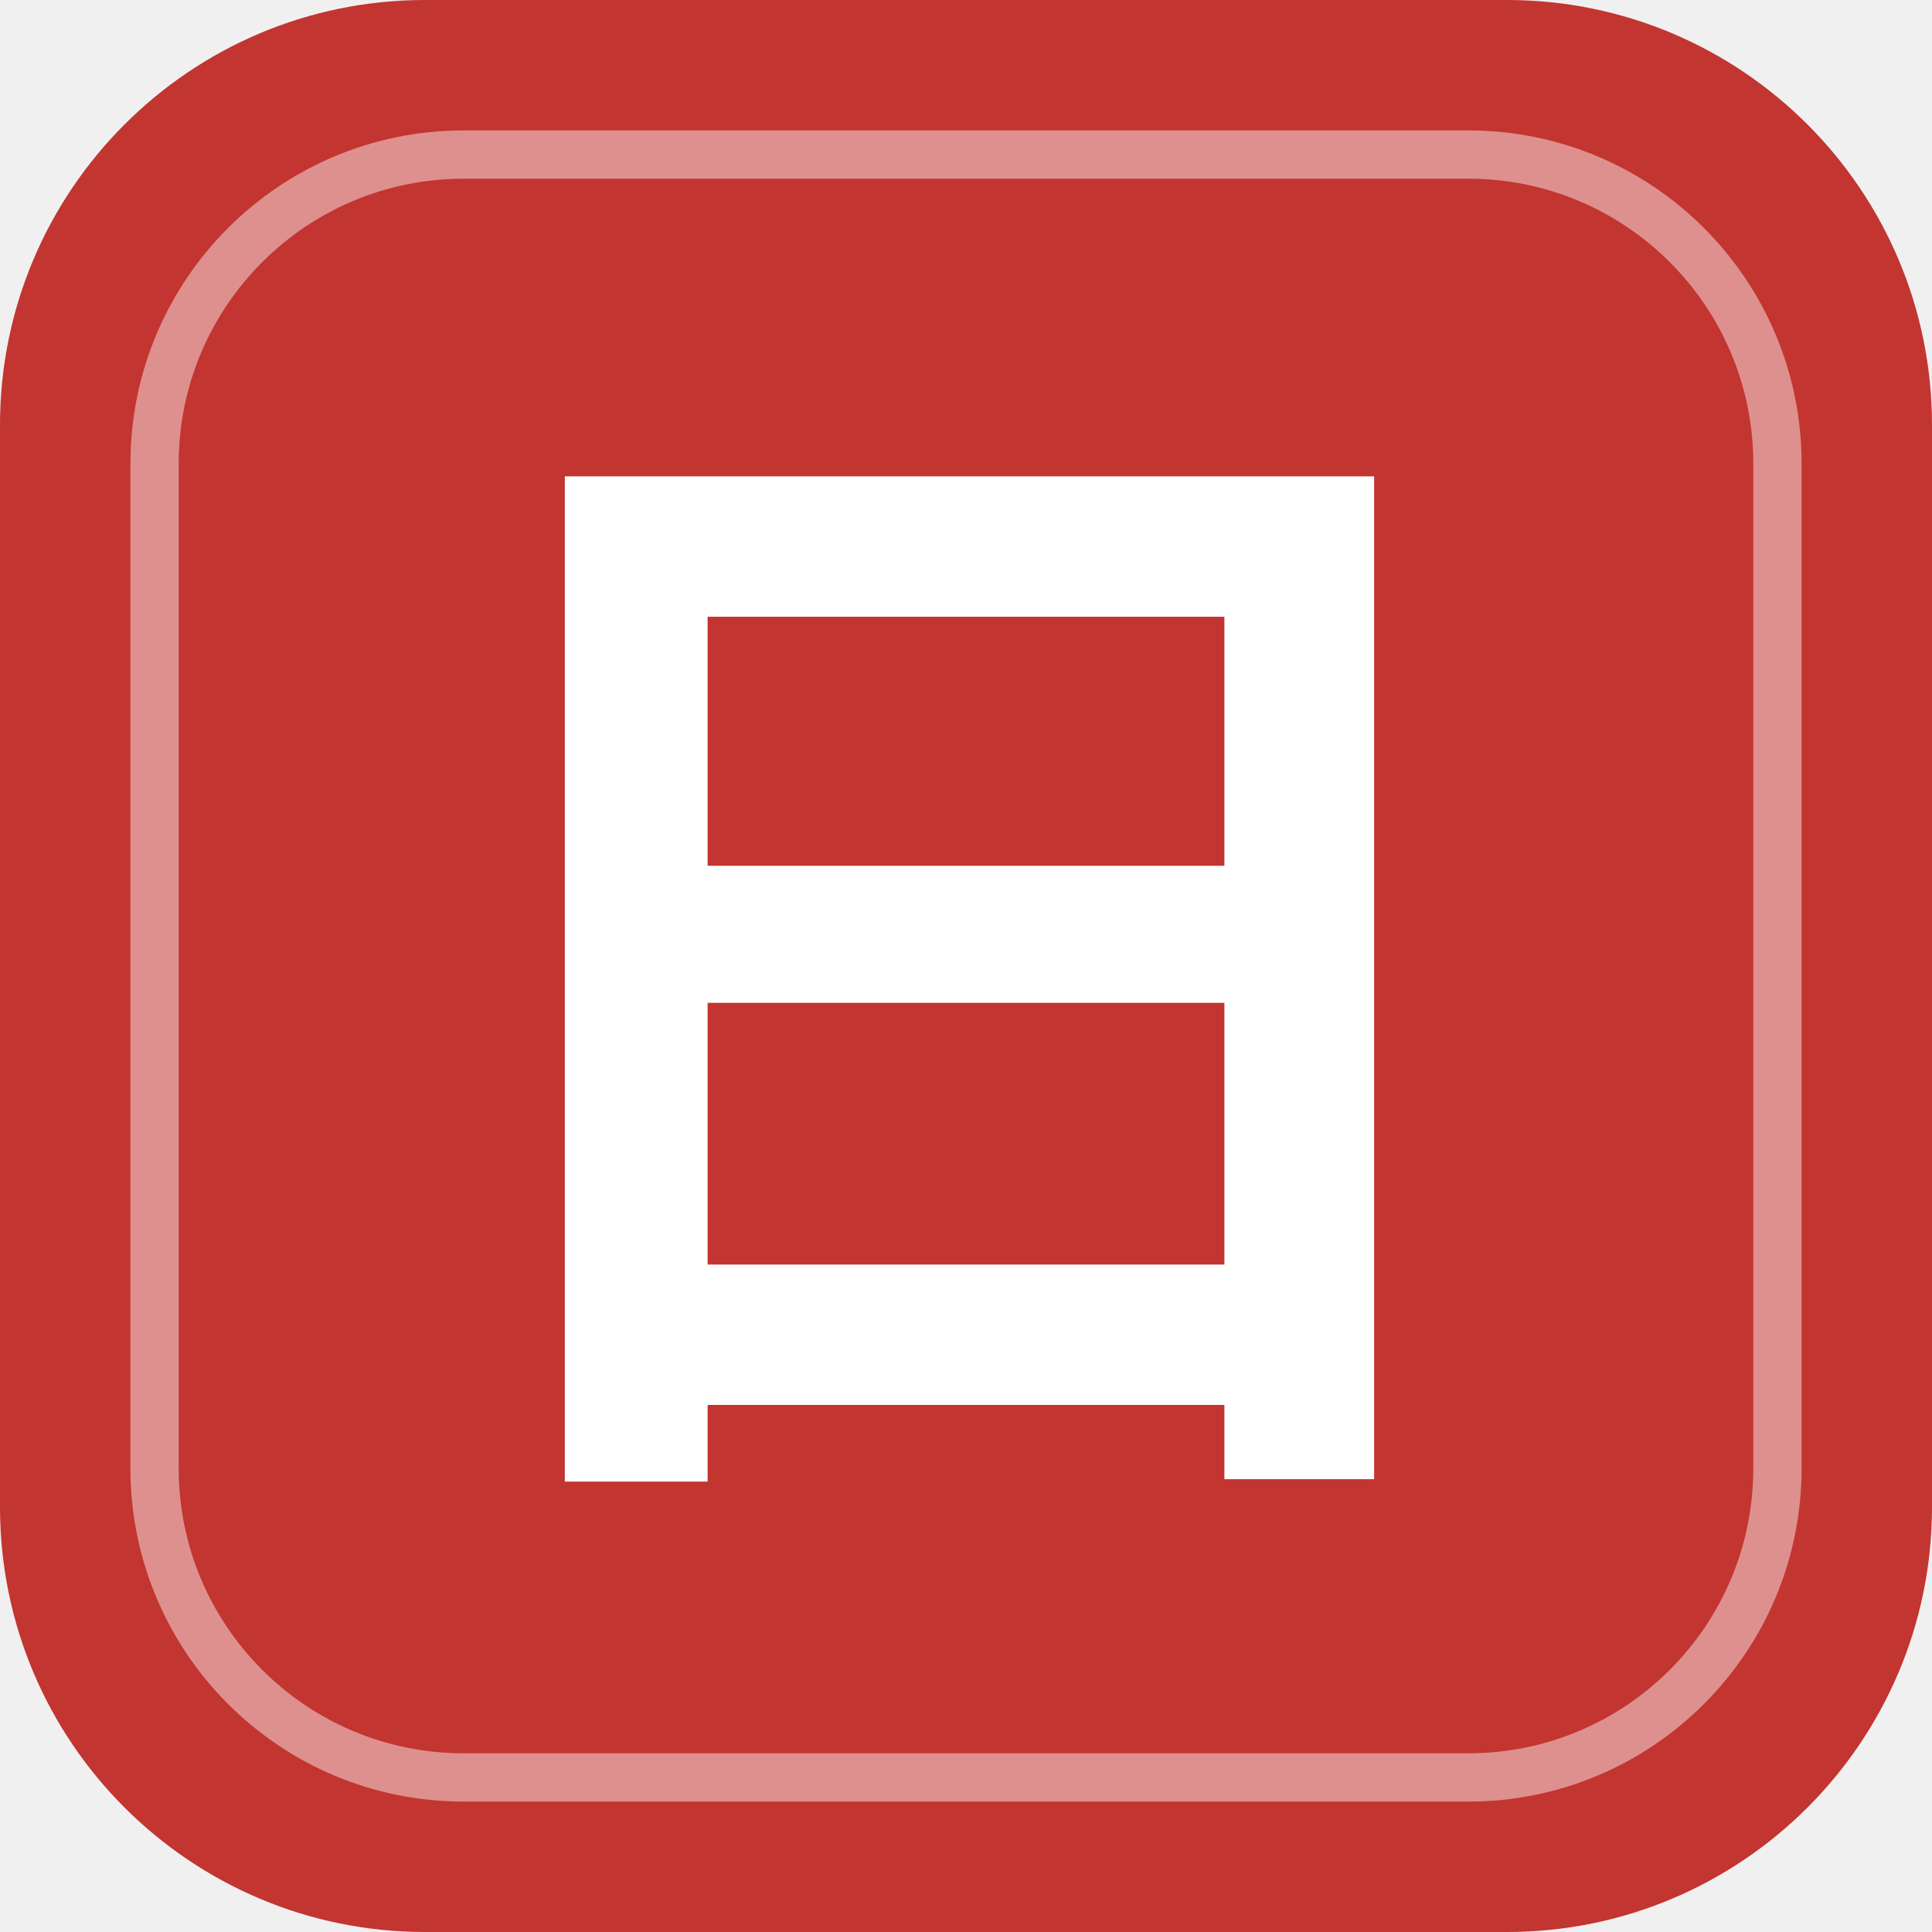
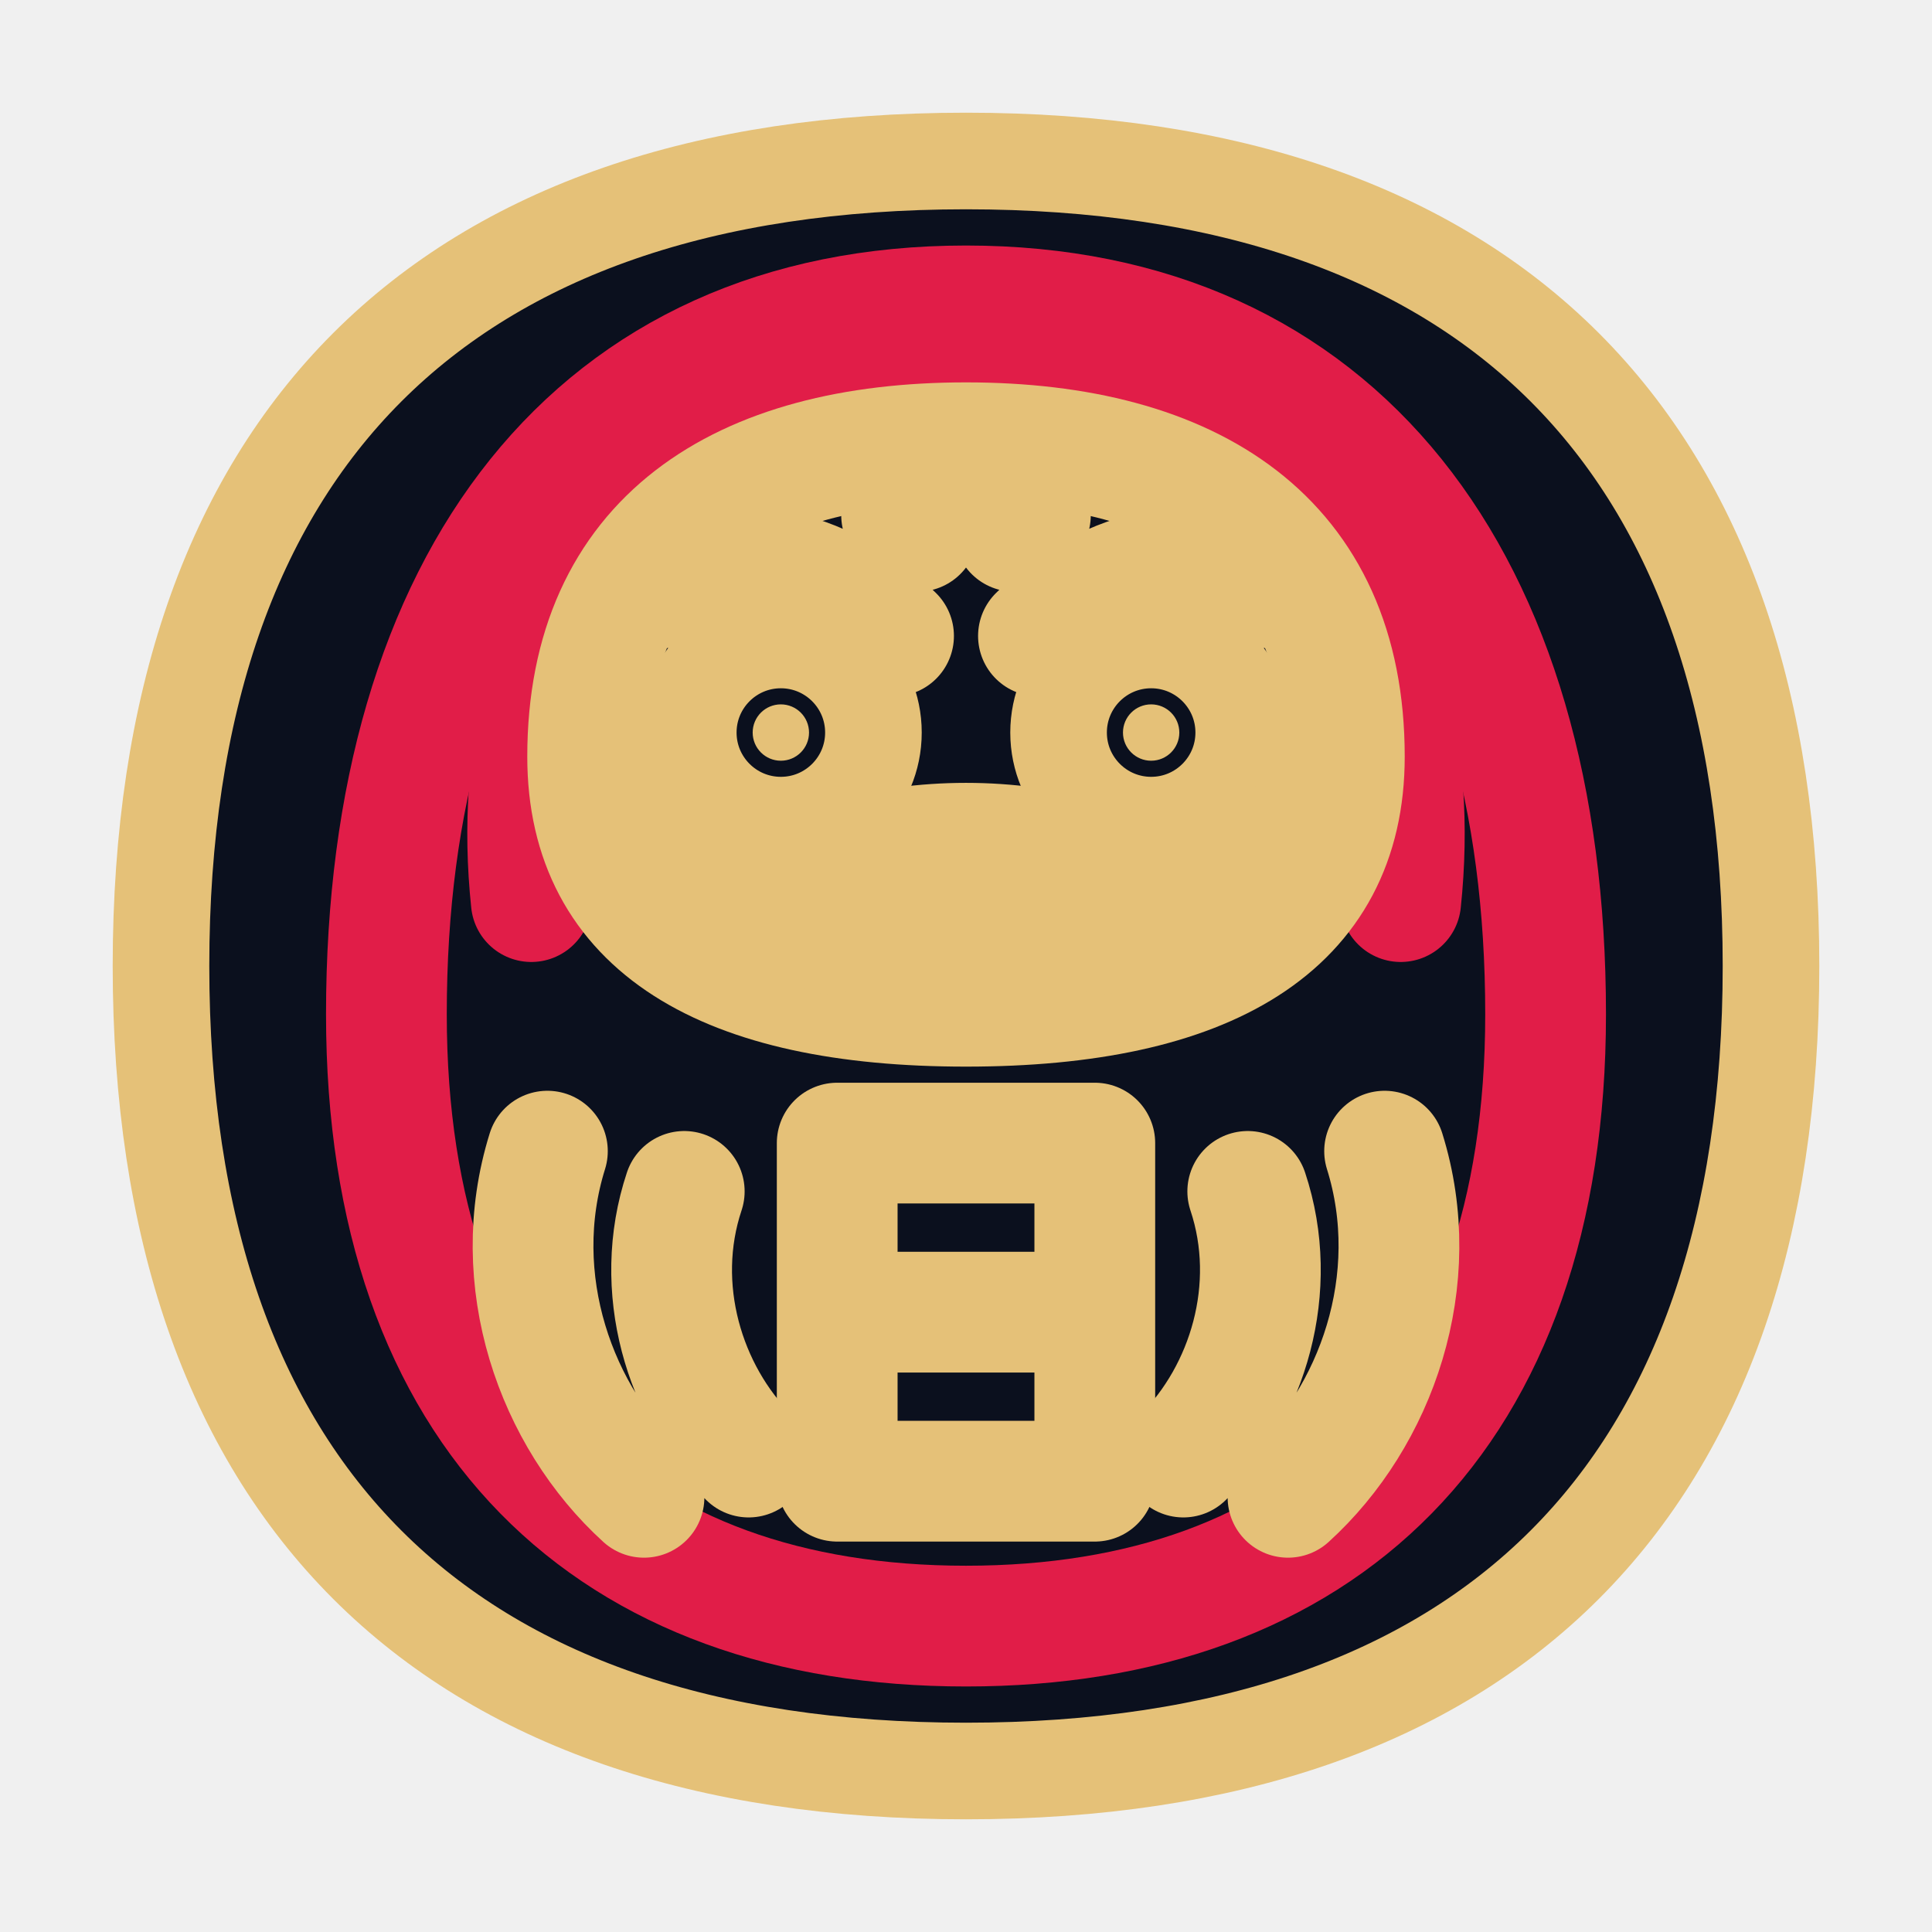
- <svg xmlns="http://www.w3.org/2000/svg" viewBox="0 0 100 100">
-   <rect width="100" height="100" rx="22" fill="#c23531" />
-   <rect x="8" y="8" width="84" height="84" rx="16" fill="none" stroke="#ffffff" stroke-width="2.5" stroke-opacity="0.45" />
-   <text x="50" y="72" font-family="'Noto Sans JP', 'Hiragino Mincho Pro', serif" font-weight="bold" font-size="60" fill="#ffffff" text-anchor="middle">日</text>
+ <svg xmlns="http://www.w3.org/2000/svg" viewBox="0 0 24 24" width="512" height="512" fill="none" aria-label="Daruma 日">
+   <path d="M12 2C18.5 2 22 5.5 22 12C22 18.5 18.5 22 12 22C5.5 22 2 18.5 2 12C2 5.5 5.5 2 12 2Z" fill="#0b101e" stroke="#e5c178" stroke-width="1.2" />
+   <path d="M12 3.8C16.6 3.8 19.2 7.2 19.2 12.6C19.2 17.6 16.4 20.2 12 20.2C7.6 20.2 4.8 17.6 4.8 12.6C4.8 7.2 7.4 3.8 12 3.8Z" stroke="#e11d48" stroke-width="1.5" stroke-linecap="round" stroke-linejoin="round" fill="none" />
+   <path d="M6.6 11.2C6.2 7.4 8.5 4.8 12 4.8C15.5 4.8 17.8 7.4 17.4 11.2" stroke="#e11d48" stroke-width="1.5" stroke-linecap="round" fill="none" />
+   <path d="M7.3 9.4C7.3 6.7 9.2 5.5 12 5.5C14.8 5.5 16.7 6.7 16.7 9.4C16.7 11.5 15.0 12.5 12 12.5C9.0 12.5 7.3 11.5 7.3 9.4Z" stroke="#e5c178" stroke-width="1.5" stroke-linecap="round" stroke-linejoin="round" fill="none" />
+   <path d="M11.2 6.4L11.4 6.6 M12.8 6.4L12.6 6.6 M8.3 7.3C9.2 6.8 10.3 7.1 11.1 7.9 M15.7 7.3C14.8 6.8 13.7 7.1 12.9 7.9" stroke="#e5c178" stroke-width="1.5" stroke-linecap="round" fill="none" />
+   <circle cx="9.7" cy="9.1" r="1.15" stroke="#e5c178" stroke-width="1.2" fill="#0b101e" />
+   <circle cx="9.7" cy="9.1" r="0.35" fill="#e5c178" />
+   <circle cx="14.3" cy="9.1" r="1.15" stroke="#e5c178" stroke-width="1.2" fill="#0b101e" />
+   <circle cx="14.3" cy="9.1" r="0.35" fill="#e5c178" />
+   <path d="M9.3 11.3C10.6 10.2 13.4 10.2 14.7 11.3 M10.3 11.6C11.2 11.1 12.8 11.1 13.7 11.6 M8.0 10.4C8.2 10.9 8.6 11.2 9.0 11.4 M16.0 10.4C15.8 10.9 15.4 11.2 15.0 11.4" stroke="#e5c178" stroke-width="1.5" stroke-linecap="round" fill="none" />
+   <path d="M6.8 14.3C6.3 15.9 6.9 17.6 8.0 18.6 M8.5 14.8C8.1 16.0 8.5 17.3 9.3 18.1 M17.2 14.3C17.7 15.9 17.1 17.6 16.0 18.6 M15.5 14.8C15.9 16.0 15.5 17.3 14.7 18.1" stroke="#e5c178" stroke-width="1.5" stroke-linecap="round" fill="none" />
+   <path id="kanji-monogram-日" d="M10.4 14.2H13.6V18.4H10.4Z M10.4 16.3H13.6" stroke="#e5c178" stroke-width="1.5" stroke-linecap="round" stroke-linejoin="round" fill="none" />
</svg>
